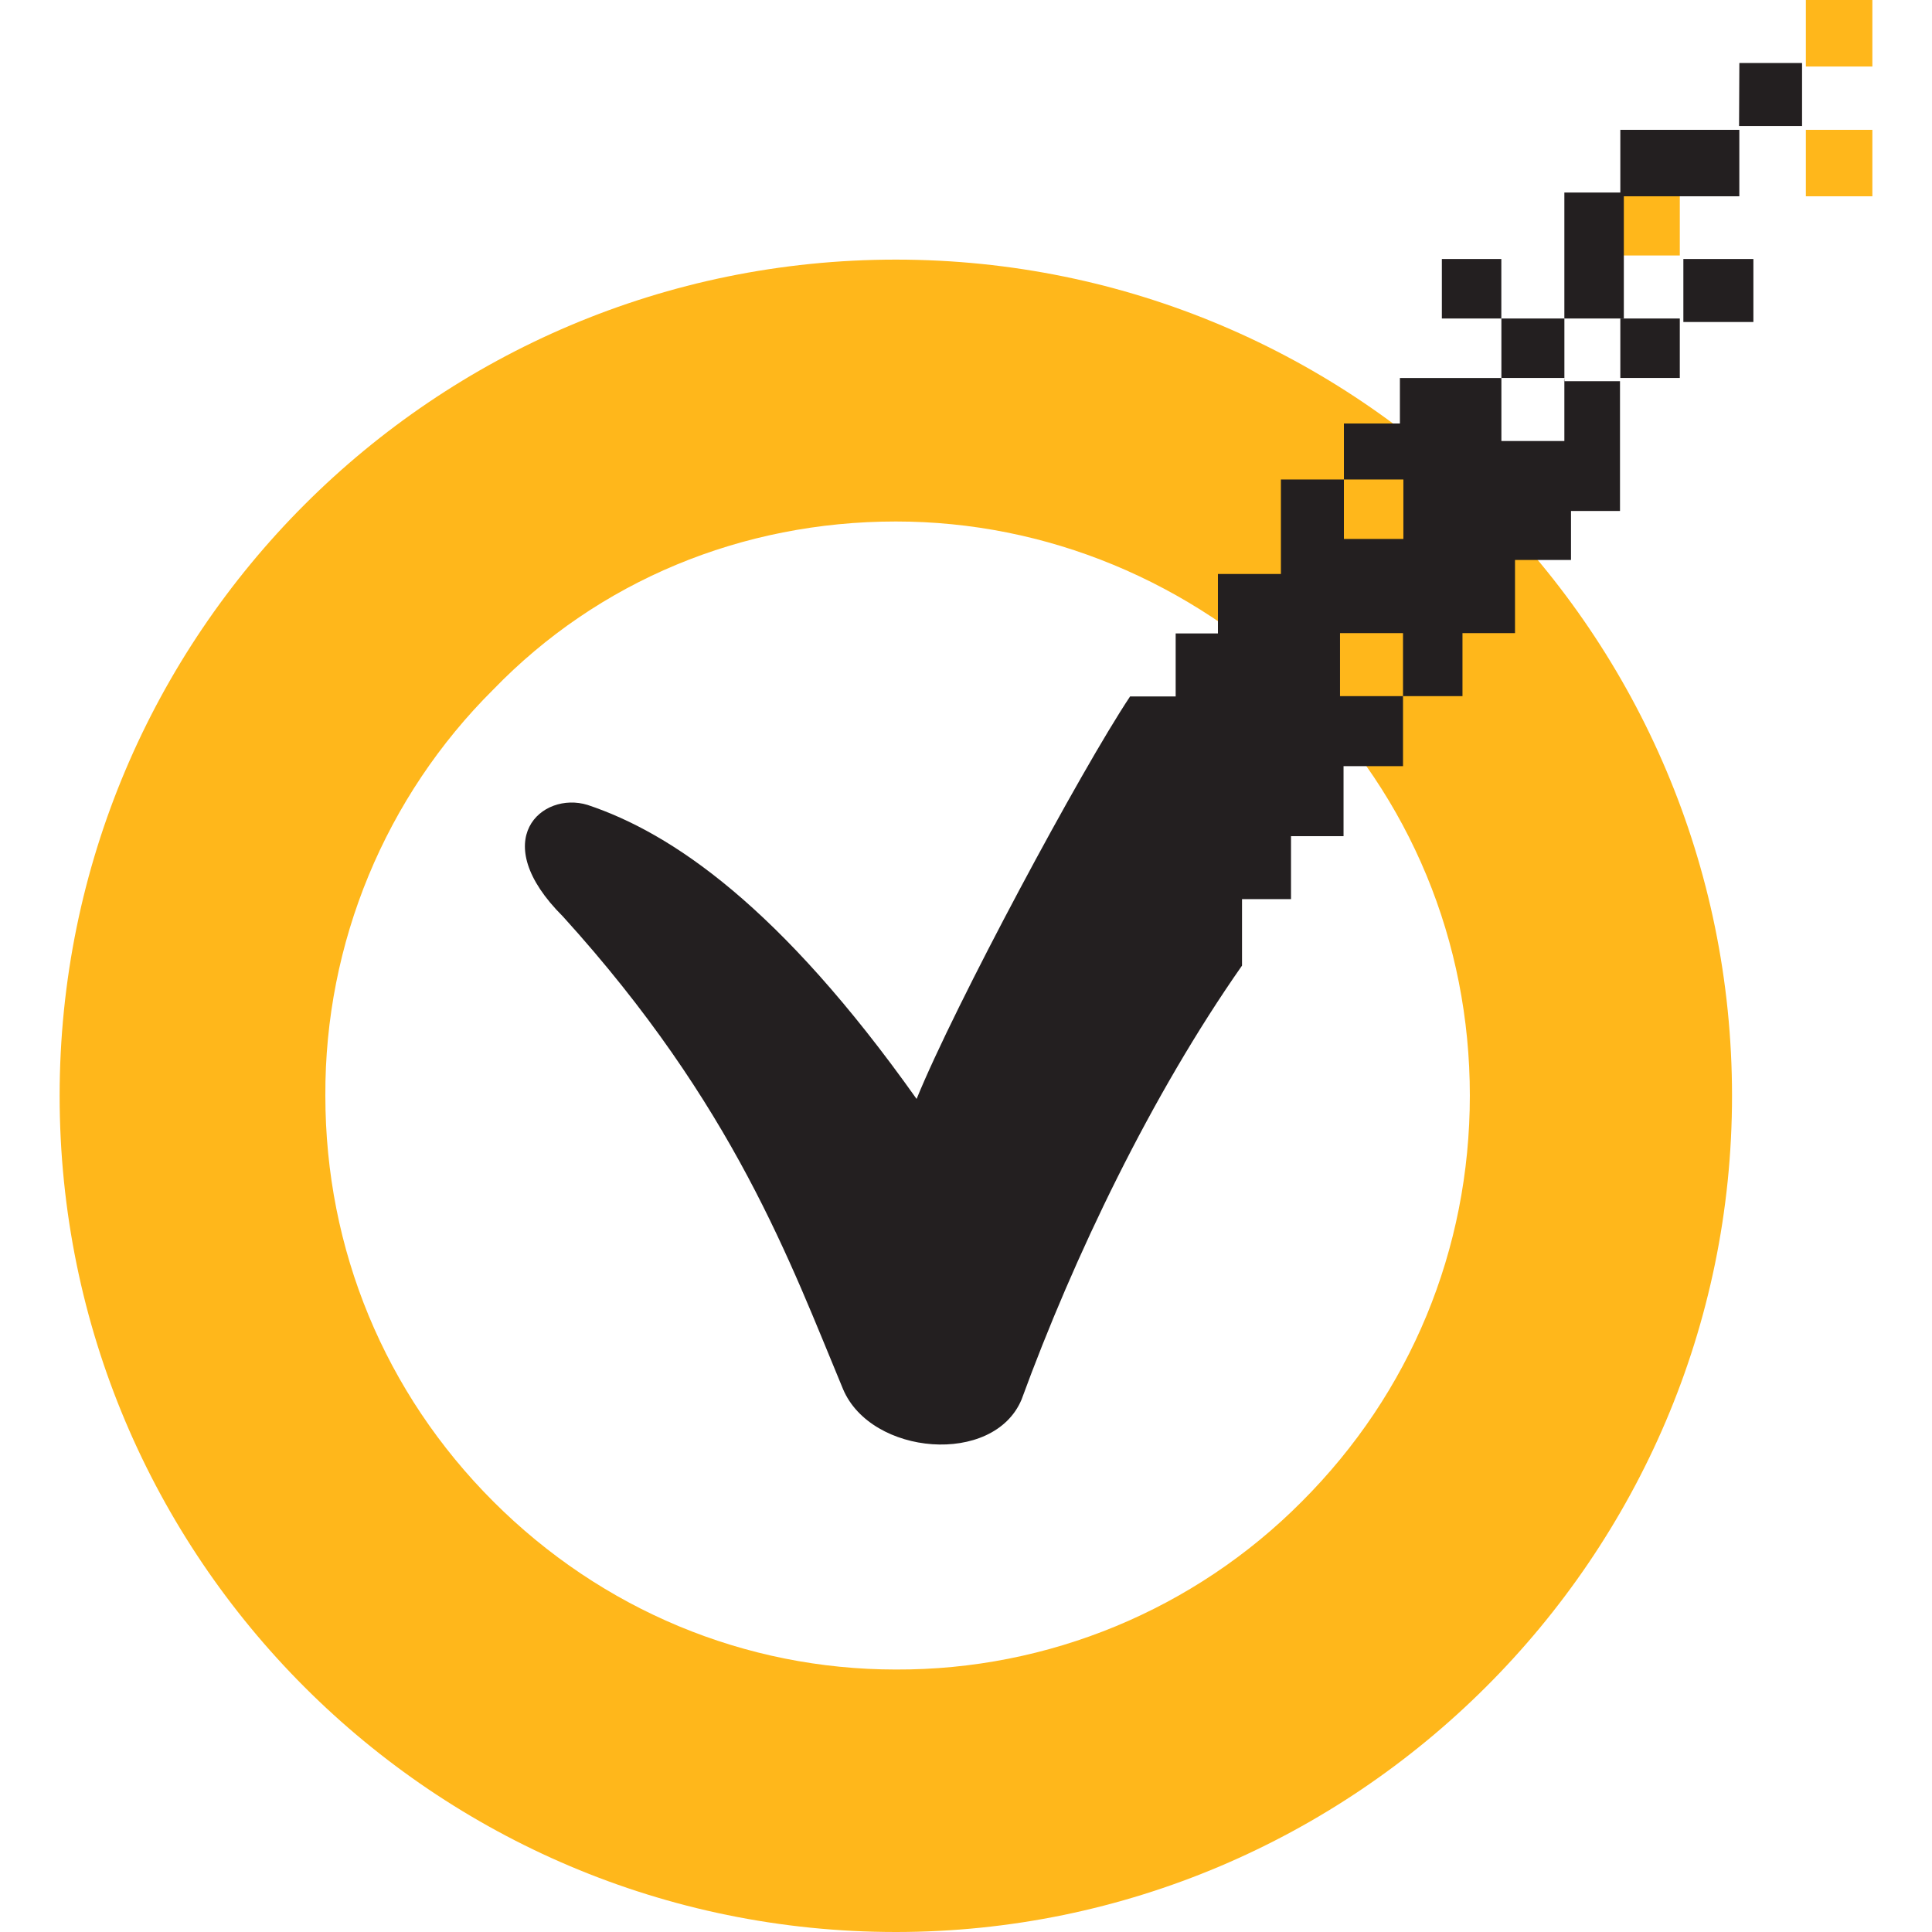
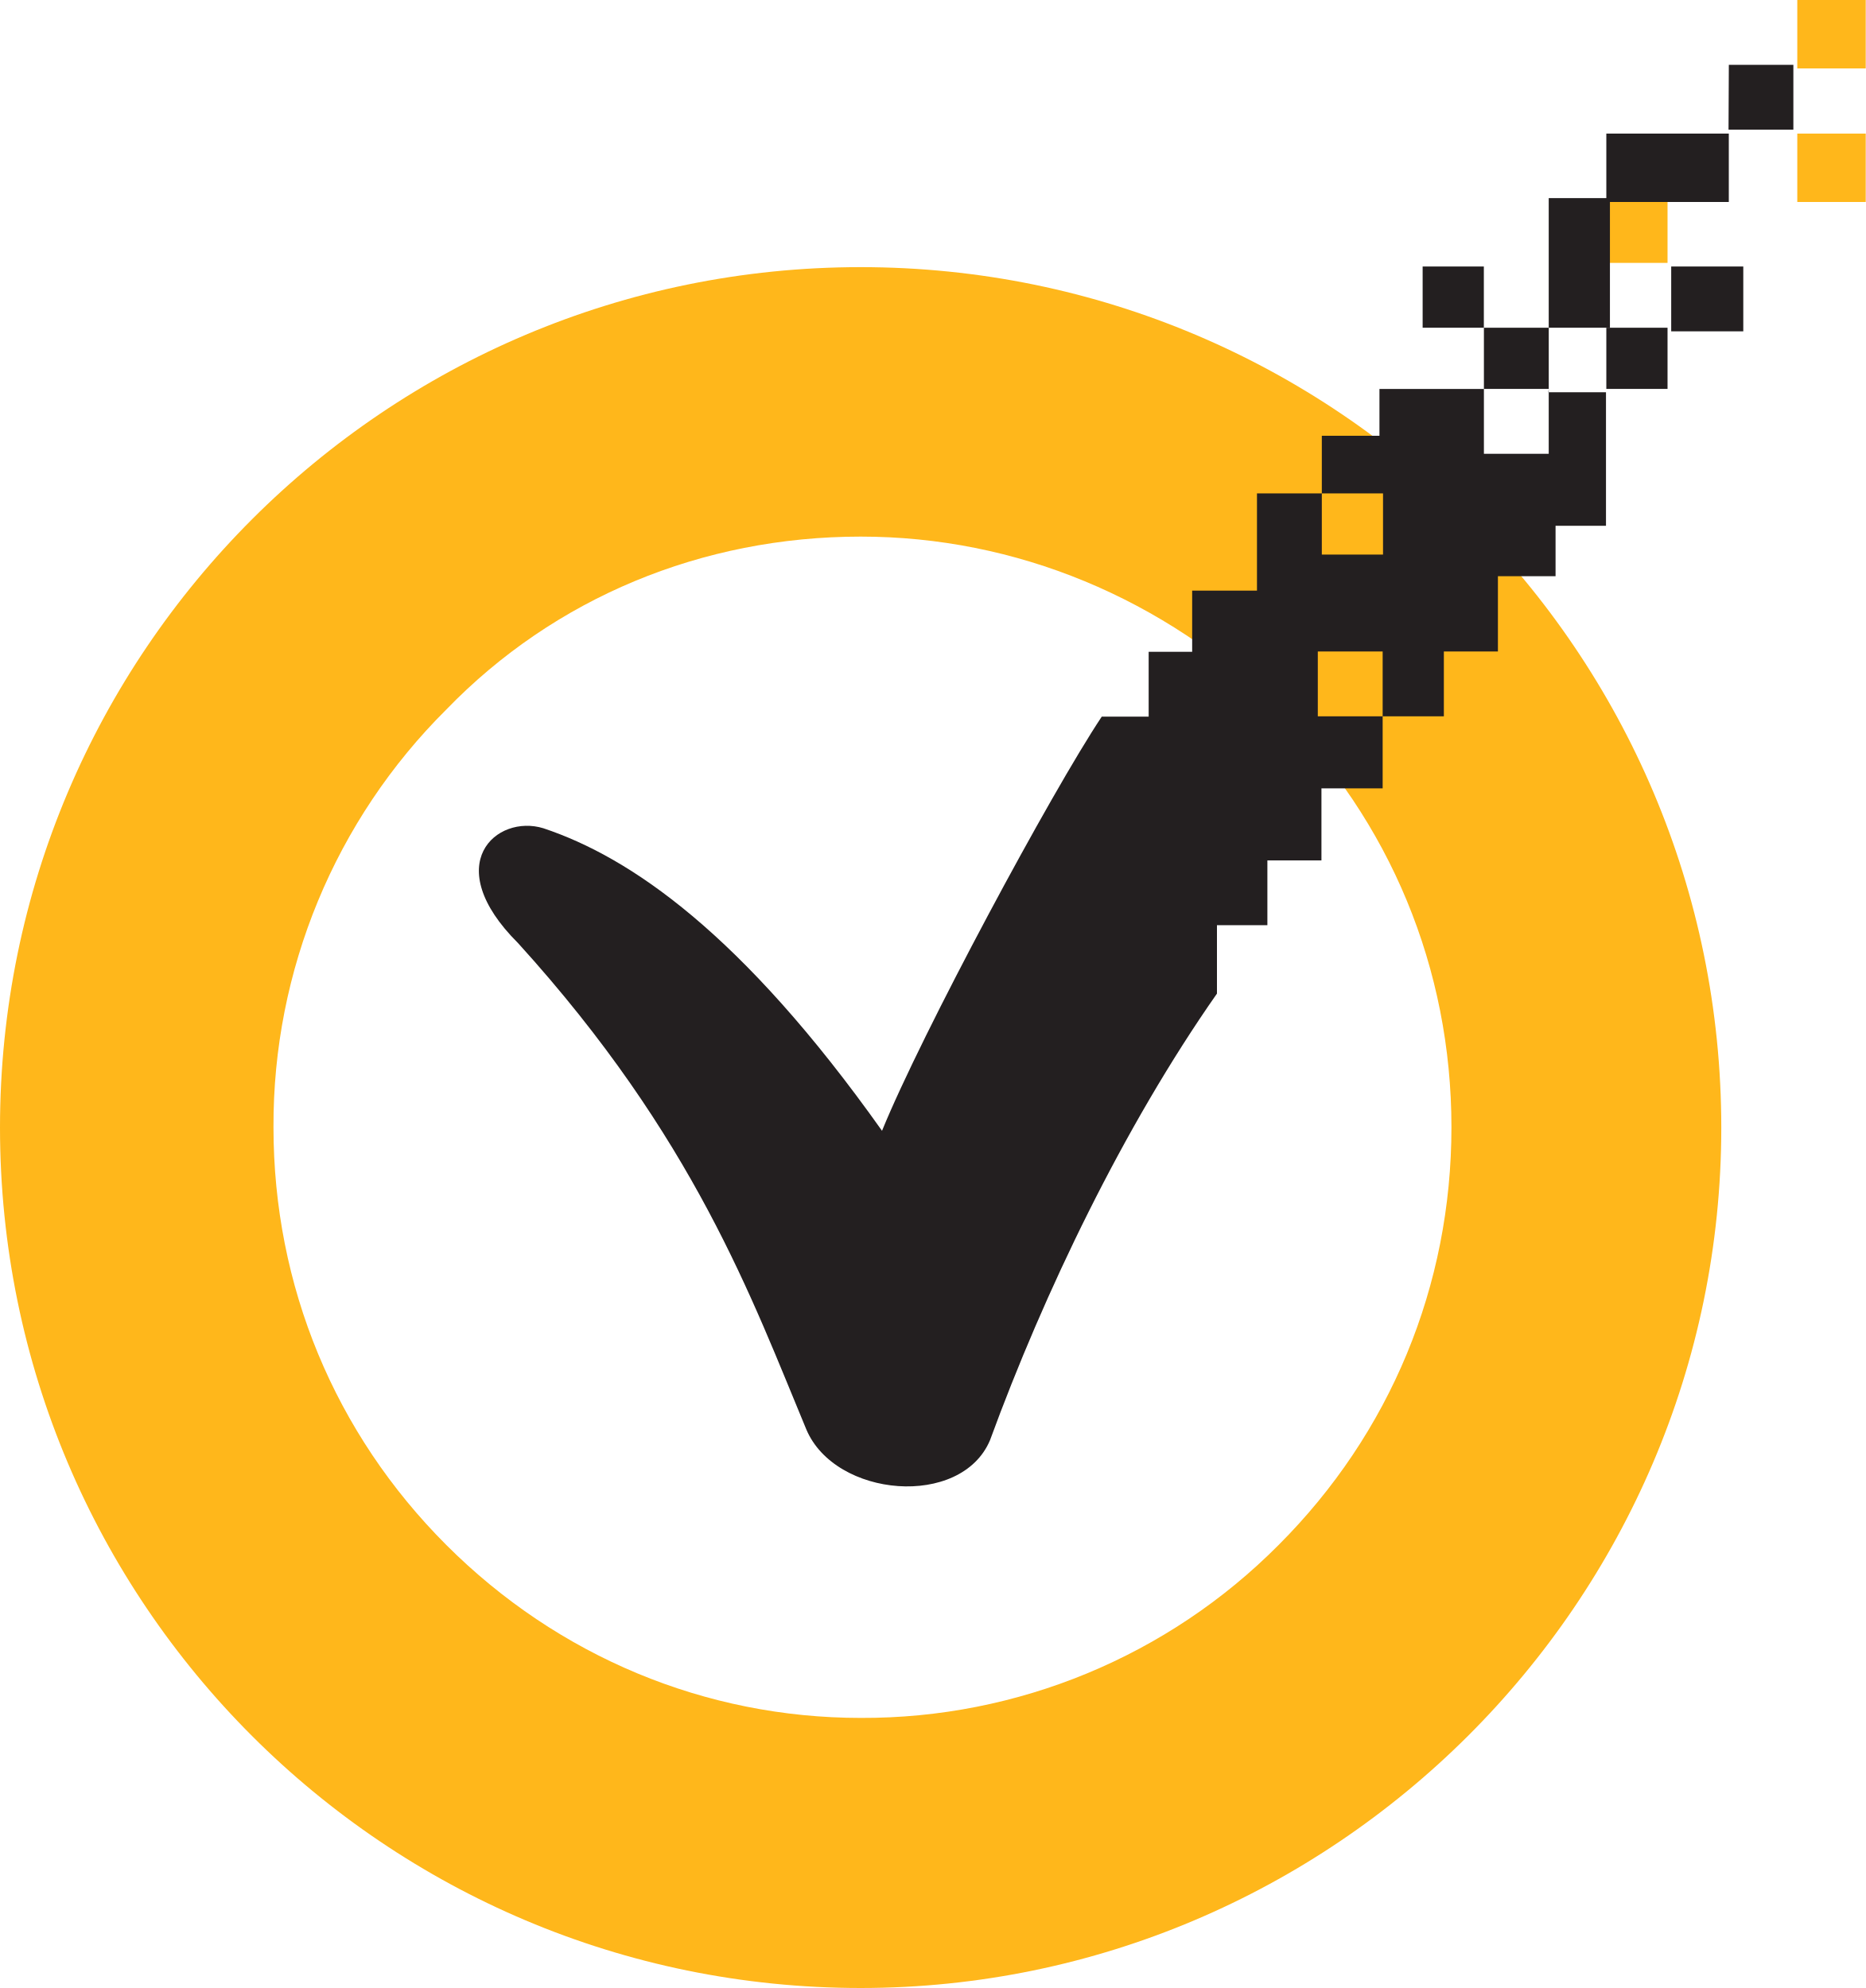
- <svg xmlns="http://www.w3.org/2000/svg" width="64" height="64" viewBox="1.98 0 60.049 64">
+ <svg xmlns="http://www.w3.org/2000/svg" viewBox="1.98 0 60.049 64">
  <path d="M29.68 64c-15.304 0-27.7-12.406-27.7-27.7S14.386 8.6 29.68 8.6s27.7 12.406 27.7 27.7S44.87 64 29.68 64zm0-46.725c-5.1 0-9.855 1.97-13.333 5.565a18.85 18.85 0 0 0-5.565 13.45c0 5.102 1.97 9.855 5.565 13.45s8.348 5.565 13.333 5.565a18.85 18.85 0 0 0 13.45-5.565c3.595-3.595 5.565-8.348 5.565-13.45s-1.97-9.855-5.565-13.45c-3.7-3.594-8.464-5.565-13.45-5.565zM59.826 4.3h2.203v2.203h-2.203zm0-4.3h2.203v2.203h-2.203zM53.68 6.377h1.97v2.087h-1.97z" fill="#ffb71b" />
  <g fill="#231f20">
    <path d="M49.74 10.55h2.087v1.97H49.74zm6.028-1.97h2.32v2.087h-2.32zm-8 0h1.97v1.97h-1.97zm5.912 1.97h1.97v1.97h-1.97zm3.943-8.463H59.7v2.087h-2.087zM53.68 4.3h3.942v2.203H53.68z" />
    <path d="M51.826 6.377h1.97v4.174h-1.97zm0 6.145v2.087H49.74v-2.087h-3.362v1.507h-1.855v1.855h1.97v1.97h-1.97v-1.97h-2.087v3.13H40.35v1.97h-1.4v2.087h-1.51c-1.623 2.435-5.797 10.203-7.072 13.333-4.522-6.377-8.116-8.812-10.9-9.74-1.507-.464-3.362 1.16-.812 3.7 5.68 6.26 7.536 11.478 9.275 15.652.928 2.203 4.986 2.55 5.913.348 1.74-4.754 4.3-10.087 7.304-14.377v-2.203h1.623V27.7h1.74v-2.32h1.97v-2.32h-2.087v-2.087h2.087v2.087h1.97v-2.087h1.74V18.55h1.855v-1.623h1.623v-4.3h-1.855z" />
  </g>
</svg>
